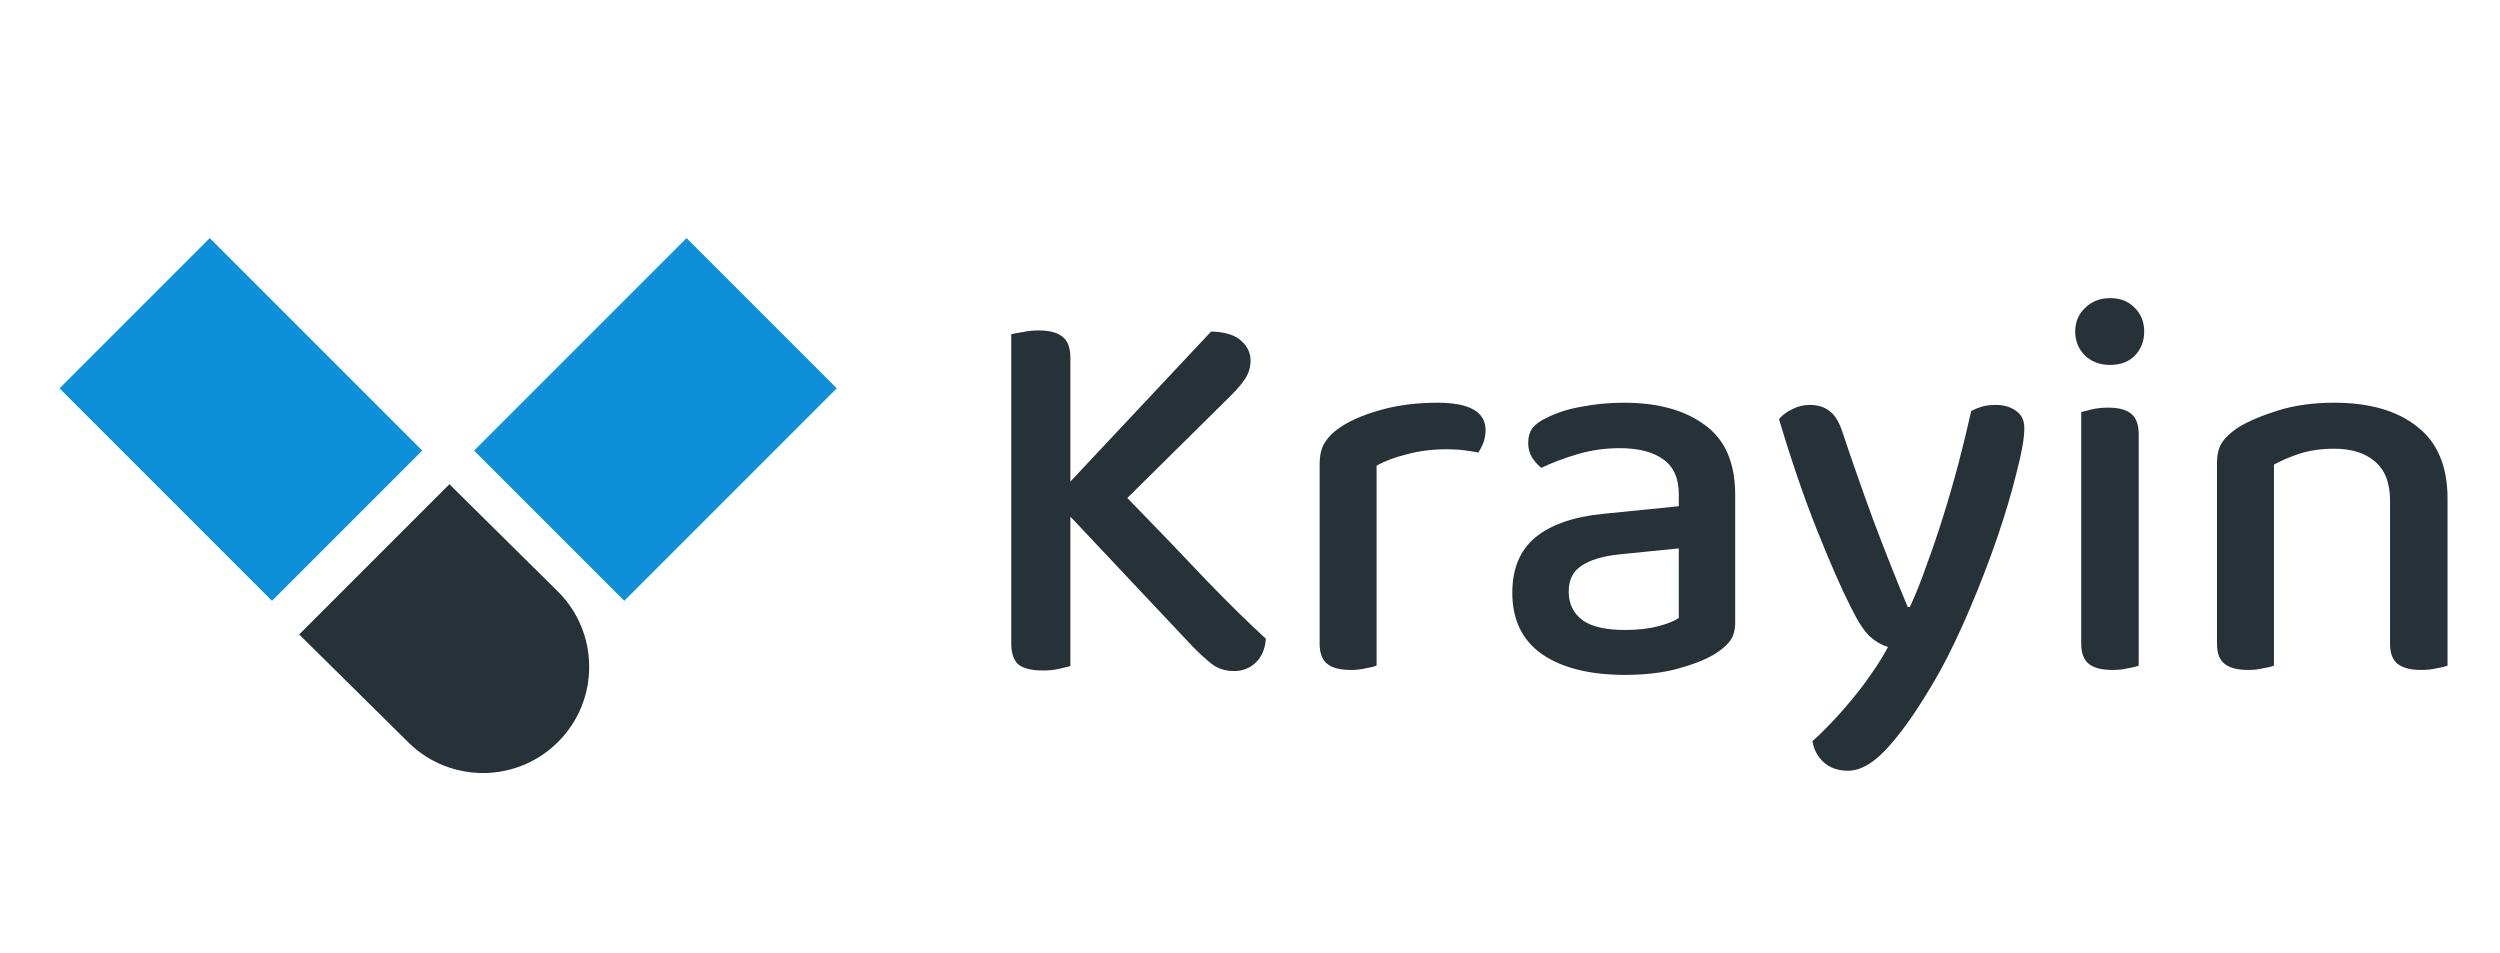
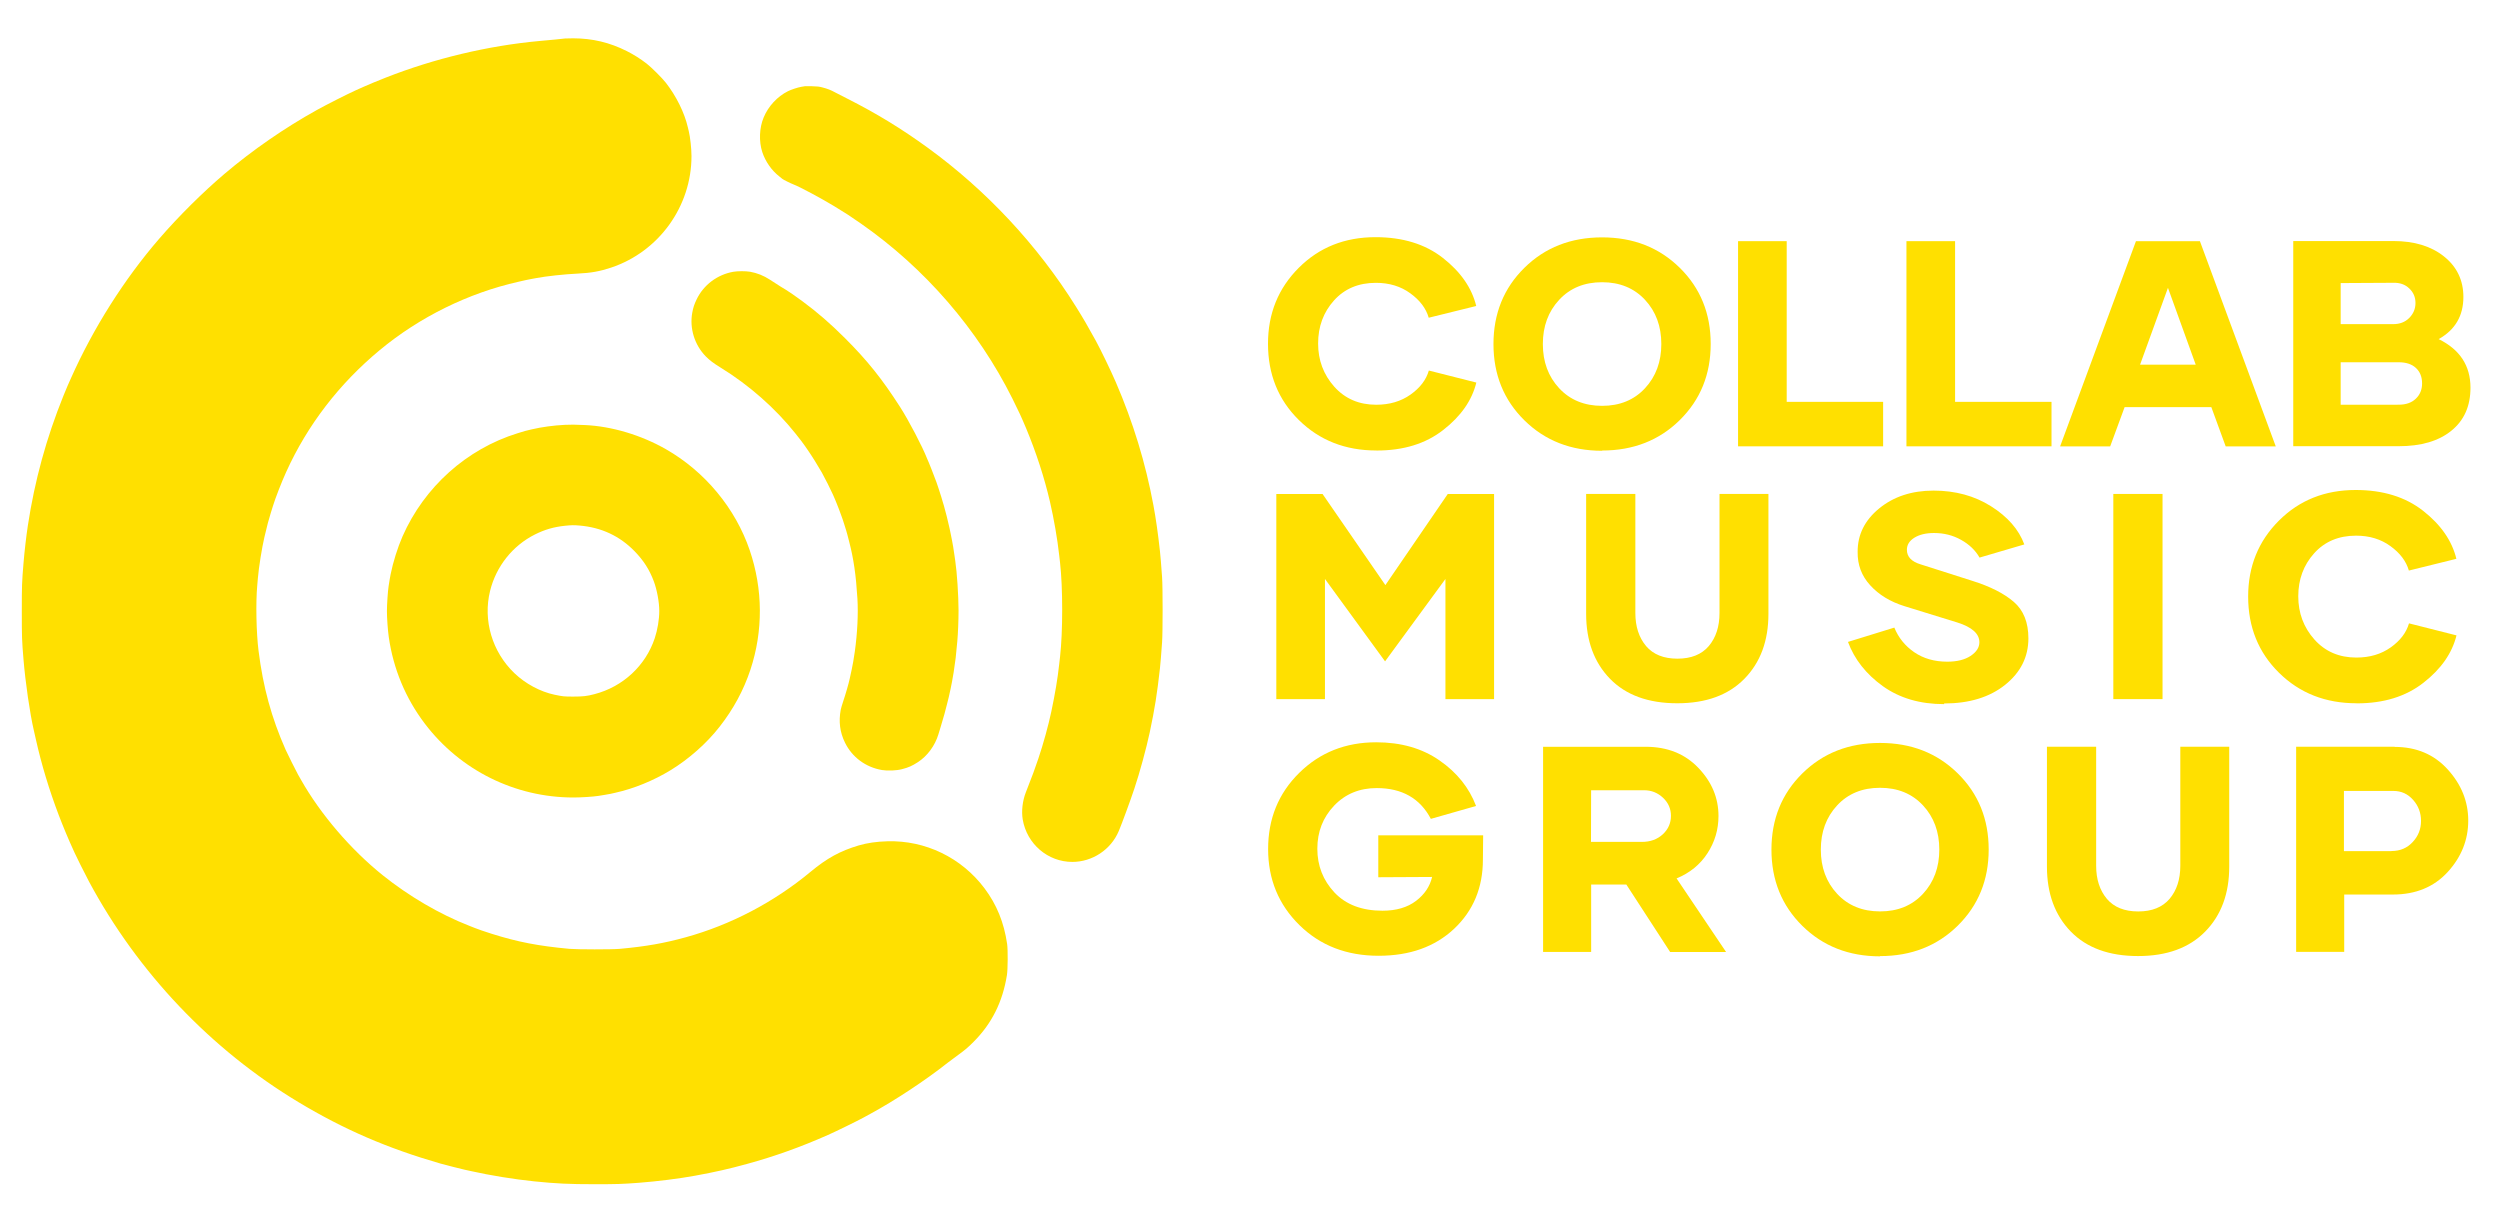
- <svg xmlns="http://www.w3.org/2000/svg" width="105" height="40" viewBox="0 0 105 40" fill="none">
-   <path d="M2.5 16.31L11.424 25.234L17.734 18.924L8.81 10L2.5 16.31Z" fill="#0E90D9" />
-   <path d="M35.145 16.31L26.221 25.234L19.911 18.924L28.835 10L35.145 16.31Z" fill="#0E90D9" />
-   <path d="M12.566 26.648L17.19 31.219C18.941 32.906 21.721 32.88 23.44 31.16C25.205 29.395 25.178 26.525 23.38 24.793L18.876 20.338L12.566 26.648Z" fill="#263238" />
-   <path d="M44.956 21.698V27.977C44.833 28.008 44.672 28.046 44.473 28.092C44.273 28.138 44.051 28.161 43.806 28.161C43.33 28.161 42.985 28.077 42.771 27.908C42.571 27.724 42.472 27.425 42.472 27.011V14.039C42.594 14.008 42.755 13.978 42.955 13.947C43.169 13.901 43.392 13.878 43.622 13.878C44.066 13.878 44.396 13.962 44.611 14.131C44.841 14.3 44.956 14.599 44.956 15.028V20.226L50.867 13.924C51.449 13.939 51.871 14.07 52.132 14.315C52.392 14.545 52.523 14.821 52.523 15.143C52.523 15.404 52.454 15.649 52.316 15.879C52.178 16.094 51.978 16.331 51.718 16.592L47.348 20.916C48.62 22.219 49.732 23.377 50.683 24.389C51.649 25.386 52.477 26.198 53.167 26.827C53.136 27.256 52.99 27.594 52.73 27.839C52.484 28.069 52.185 28.184 51.833 28.184C51.465 28.184 51.15 28.084 50.89 27.885C50.644 27.686 50.391 27.456 50.131 27.195L44.956 21.698ZM57.817 27.954C57.709 28 57.556 28.038 57.357 28.069C57.173 28.115 56.966 28.138 56.736 28.138C56.291 28.138 55.961 28.054 55.747 27.885C55.532 27.716 55.425 27.433 55.425 27.034V19.49C55.425 19.107 55.501 18.8 55.655 18.57C55.808 18.325 56.053 18.095 56.391 17.88C56.835 17.604 57.403 17.374 58.093 17.19C58.783 17.006 59.542 16.914 60.37 16.914C61.719 16.914 62.394 17.297 62.394 18.064C62.394 18.248 62.363 18.424 62.302 18.593C62.24 18.746 62.171 18.884 62.095 19.007C61.941 18.976 61.75 18.946 61.52 18.915C61.29 18.884 61.044 18.869 60.784 18.869C60.17 18.869 59.611 18.938 59.105 19.076C58.599 19.199 58.169 19.36 57.817 19.559V27.954ZM68.255 26.459C68.791 26.459 69.259 26.405 69.658 26.298C70.056 26.191 70.34 26.076 70.509 25.953V23.032L68.002 23.285C67.296 23.362 66.767 23.523 66.415 23.768C66.062 23.998 65.886 24.358 65.886 24.849C65.886 25.355 66.078 25.754 66.461 26.045C66.844 26.321 67.442 26.459 68.255 26.459ZM68.209 16.914C69.635 16.914 70.769 17.228 71.613 17.857C72.456 18.47 72.878 19.444 72.878 20.778V26.137C72.878 26.49 72.793 26.766 72.625 26.965C72.472 27.149 72.257 27.325 71.981 27.494C71.582 27.724 71.069 27.923 70.44 28.092C69.811 28.261 69.083 28.345 68.255 28.345C66.767 28.345 65.602 28.054 64.759 27.471C63.931 26.888 63.517 26.03 63.517 24.895C63.517 23.883 63.839 23.109 64.483 22.572C65.142 22.035 66.085 21.706 67.312 21.583L70.509 21.261V20.755C70.509 20.08 70.287 19.59 69.842 19.283C69.412 18.976 68.807 18.823 68.025 18.823C67.412 18.823 66.821 18.907 66.254 19.076C65.686 19.245 65.18 19.436 64.736 19.651C64.582 19.528 64.452 19.383 64.345 19.214C64.237 19.03 64.184 18.831 64.184 18.616C64.184 18.355 64.245 18.141 64.368 17.972C64.506 17.803 64.713 17.658 64.989 17.535C65.418 17.32 65.909 17.167 66.461 17.075C67.013 16.968 67.596 16.914 68.209 16.914ZM77.731 25.493C77.348 24.742 76.88 23.676 76.328 22.296C75.776 20.916 75.24 19.352 74.718 17.604C74.856 17.435 75.04 17.297 75.27 17.19C75.5 17.067 75.746 17.006 76.006 17.006C76.344 17.006 76.62 17.09 76.834 17.259C77.049 17.412 77.225 17.688 77.363 18.087C77.777 19.329 78.207 20.556 78.651 21.767C79.096 22.963 79.587 24.205 80.123 25.493H80.215C80.445 25.002 80.675 24.427 80.905 23.768C81.151 23.109 81.388 22.411 81.618 21.675C81.848 20.939 82.063 20.195 82.262 19.444C82.462 18.677 82.638 17.949 82.791 17.259C82.945 17.182 83.098 17.121 83.251 17.075C83.42 17.029 83.612 17.006 83.826 17.006C84.164 17.006 84.447 17.09 84.677 17.259C84.907 17.412 85.022 17.658 85.022 17.995C85.022 18.394 84.915 19.007 84.7 19.835C84.501 20.648 84.233 21.552 83.895 22.549C83.558 23.53 83.175 24.527 82.745 25.539C82.316 26.551 81.887 27.448 81.457 28.23C80.691 29.579 79.993 30.607 79.364 31.312C78.751 32.017 78.168 32.37 77.616 32.37C77.187 32.37 76.842 32.247 76.581 32.002C76.336 31.772 76.183 31.481 76.121 31.128C76.367 30.913 76.635 30.653 76.926 30.346C77.218 30.039 77.509 29.71 77.8 29.357C78.092 29.004 78.368 28.636 78.628 28.253C78.889 27.885 79.111 27.525 79.295 27.172C79.035 27.095 78.782 26.95 78.536 26.735C78.291 26.505 78.023 26.091 77.731 25.493ZM89.826 27.954C89.719 28 89.566 28.038 89.366 28.069C89.182 28.115 88.968 28.138 88.722 28.138C88.278 28.138 87.948 28.054 87.733 27.885C87.519 27.716 87.411 27.433 87.411 27.034V17.305C87.534 17.274 87.687 17.236 87.871 17.19C88.07 17.144 88.293 17.121 88.538 17.121C88.983 17.121 89.305 17.205 89.504 17.374C89.719 17.543 89.826 17.834 89.826 18.248V27.954ZM87.158 13.924C87.158 13.525 87.296 13.196 87.572 12.935C87.848 12.659 88.201 12.521 88.63 12.521C89.059 12.521 89.404 12.659 89.665 12.935C89.926 13.196 90.056 13.525 90.056 13.924C90.056 14.323 89.926 14.66 89.665 14.936C89.404 15.197 89.059 15.327 88.63 15.327C88.201 15.327 87.848 15.197 87.572 14.936C87.296 14.66 87.158 14.323 87.158 13.924ZM100.382 21.031C100.382 20.28 100.167 19.728 99.738 19.375C99.324 19.022 98.757 18.846 98.036 18.846C97.499 18.846 97.016 18.915 96.587 19.053C96.173 19.191 95.813 19.344 95.506 19.513V27.954C95.399 28 95.245 28.038 95.046 28.069C94.862 28.115 94.655 28.138 94.425 28.138C93.98 28.138 93.651 28.054 93.436 27.885C93.221 27.716 93.114 27.433 93.114 27.034V19.444C93.114 19.091 93.183 18.808 93.321 18.593C93.459 18.378 93.689 18.164 94.011 17.949C94.44 17.688 95 17.451 95.69 17.236C96.38 17.021 97.162 16.914 98.036 16.914C99.523 16.914 100.689 17.251 101.532 17.926C102.375 18.585 102.797 19.59 102.797 20.939V27.954C102.69 28 102.536 28.038 102.337 28.069C102.138 28.115 101.923 28.138 101.693 28.138C101.248 28.138 100.919 28.054 100.704 27.885C100.489 27.716 100.382 27.433 100.382 27.034V21.031Z" fill="#263238" />
+ <svg xmlns="http://www.w3.org/2000/svg" version="1.1" id="Layer_1" x="0px" y="0px" viewBox="0 0 6131.7 3014.7" style="enable-background:new 0 0 6131.7 3014.7;" xml:space="preserve">
+   <style type="text/css">
+ 	.st0{fill:#FFE000;}
+ </style>
+   <g transform="translate(0,3000) scale(0.1,-0.1)">
+     <path class="st0" d="M13859,29056c-2-2-108-14-234-25c-127-12-306-28-400-37c-1260-116-2567-428-3760-896c-183-72-441-178-550-228   c-33-15-118-53-190-85c-204-92-719-353-950-481c-798-443-1580-984-2270-1569c-527-447-1132-1048-1600-1590   c-859-994-1617-2193-2162-3415c-35-80-73-165-84-189s-58-136-104-250c-420-1041-702-2071-871-3176c-42-275-84-645-108-935   c-39-474-41-540-41-1175s2-703,41-1175c46-562,158-1335,254-1745c5-22,28-123,51-225c136-609,326-1236,560-1853   c108-283,245-610,345-826c24-51,44-95,44-98c0-11,269-548,354-707c1199-2231,2990-4117,5136-5408c1116-671,2182-1132,3485-1507   c85-25,534-139,590-150c22-5,94-21,160-35c467-105,1054-200,1548-251c540-55,853-70,1487-70c544,0,664,4,1080,35   c455,35,995,103,1385,175c509,94,817,164,1265,287c682,187,1319,415,1985,710c207,92,706,336,875,428c63,34,138,75,165,90   c601,326,1360,827,1901,1256c50,39,149,113,220,164c190,137,265,199,410,344c449,449,715,980,821,1641c22,140,25,620,5,760   c-77,530-255,968-557,1370c-564,750-1449,1178-2380,1151c-267-7-496-41-705-102c-453-135-778-313-1180-647   c-893-743-1956-1300-3060-1605c-533-147-974-225-1615-284c-191-18-1050-17-1240,0c-764,71-1262,167-1905,369   c-139,43-373,124-415,143c-11,5-74,30-139,55c-715,278-1481,726-2121,1240c-785,631-1522,1492-2000,2335c-27,47-61,108-77,135   c-38,66-265,522-302,605c-349,789-553,1536-665,2430c-55,435-70,1181-32,1595c6,61,13,144,16,185c21,259,99,745,160,1005   c70,299,103,423,159,603c14,45,37,117,50,160c62,201,211,585,327,840c520,1147,1298,2160,2294,2986c977,810,2172,1399,3400,1675   c77,18,158,36,180,41s78,16,125,25c47,8,108,19,135,25c242,46,685,94,1020,110c320,15,539,55,815,147c1172,392,1972,1503,1970,2737   c0,179-32,469-65,601c-2,11-14,58-25,105c-83,357-281,758-536,1087c-90,117-356,381-474,473c-156,120-316,221-485,306   c-423,213-843,313-1316,314C13951,29060,13861,29058,13859,29056z" />
+     <path class="st0" d="M19740,27885c-8-2-49-9-90-15c-82-14-245-67-324-107c-261-130-483-370-596-644c-107-256-119-584-34-848   c77-233,230-453,419-599c33-26,66-53,74-60c18-17,207-111,276-137c145-54,672-336,1000-535c271-164,399-247,650-423   c1571-1095,2868-2594,3718-4297c152-304,220-452,334-724c246-590,448-1211,585-1801c98-425,183-915,227-1315c6-52,15-135,21-185   c34-304,52-713,52-1150s-18-846-52-1150c-6-49-15-133-21-185c-39-358-101-726-194-1165c-71-336-195-787-317-1149   c-83-249-146-418-308-831c-81-207-110-459-76-664c101-600,616-1041,1216-1041c493,0,946,300,1139,755c76,180,283,741,384,1045   c130,387,295,994,377,1380c124,587,179,935,250,1570c11,92,32,350,52,635c18,245,18,1355,0,1600c-20,285-41,543-52,635   c-50,455-100,800-160,1125c-194,1044-497,2034-922,3020c-128,295-363,782-490,1015c-204,371-306,547-486,835   c-943,1510-2198,2856-3637,3901c-650,472-1261,845-1980,1208c-126,63-261,133-300,154c-94,52-181,86-301,117c-82,22-127,27-259,30   C19827,27887,19748,27887,19740,27885z" />
+     <path class="st0" d="M17985,23334c-392-69-730-323-900-679c-57-119-83-198-106-324c-70-385,56-790,331-1072c92-94,193-170,364-275   c696-427,1345-999,1842-1624c97-122,174-222,204-266c8-12,49-71,91-131c96-137,255-392,346-553c70-124,226-434,272-540   c13-30,34-79,47-108s24-55,24-58s7-20,15-37c21-46,102-260,126-331c11-33,24-70,29-81c4-11,23-67,40-125c18-58,39-125,47-150   c8-24,20-69,28-100c8-30,25-100,40-155c112-430,169-824,205-1411c22-375-1-840-64-1294c-22-157-55-348-75-435c-18-78-42-191-50-230   c-21-105-103-390-165-572c-24-70-48-155-55-188c-55-294-21-556,104-810c175-357,506-602,905-671c139-24,360-15,494,21   c159,41,247,80,386,170c234,150,423,407,506,684c9,31,34,112,55,181c66,214,127,432,159,571c18,74,36,150,42,169   c10,37,17,66,43,195c34,163,32,155,75,405c10,56,34,229,50,355c8,66,16,143,40,410c17,189,30,506,30,747c-1,374-38,939-80,1218   c-6,36-15,101-21,145c-21,148-42,280-59,360c-6,28-20,97-31,155c-12,58-25,123-30,145c-25,124-111,465-139,555c-5,14-16,52-26,85   c-9,33-24,83-32,110c-22,76-112,347-121,370c-5,11-21,54-36,95c-47,127-135,353-156,399c-11,24-29,64-39,90   c-121,308-449,934-665,1271c-442,689-802,1138-1349,1685c-358,358-679,636-1046,907c-156,115-375,267-396,275   c-17,6-226,139-399,252c-154,101-316,166-489,196C18287,23353,18093,23353,17985,23334z" />
+     <path class="st0" d="M13855,19580c-272-13-567-53-815-111c-152-35-158-37-345-95c-1249-386-2288-1317-2822-2529   c-119-270-234-637-292-930c-18-94-25-132-50-295c-19-117-41-452-41-610c0-167,21-465,45-632c111-781,412-1505,886-2129   c868-1142,2211-1809,3644-1809c191,0,481,19,610,39c33,6,105,17,160,26s118,20,140,25s74,16,115,26c454,100,940,299,1355,552   c451,275,887,661,1204,1067c340,434,589,895,756,1398c315,951,309,1974-17,2932c-350,1028-1098,1930-2053,2476   c-607,348-1334,565-1990,594C14071,19587,14020,19587,13855,19580z M14215,17110c536-46,985-256,1350-631c221-227,363-450,470-734   c79-211,135-514,135-731c0-206-43-462-111-667c-225-675-780-1190-1477-1372c-186-49-282-60-522-60c-226,0-248,2-460,46   c-347,73-713,269-984,529c-545,522-774,1295-596,2017c148,601,553,1110,1100,1384c244,122,464,185,740,214   C14021,17121,14069,17122,14215,17110z" />
+   </g>
+   <g>
+     <path class="st0" d="M3375.6,1104.9c-76,0-139.3-24.9-189.9-74.7S3110,918,3110,843.1c0-73.9,25.1-136,75.5-186.3   c50.1-50.1,112.8-75.1,188.1-75.1c66.9,0,122,17,165.3,50.9c43.7,34.2,71,73.5,81.8,117.9l-116.5,28.8c-6.6-22.9-21.6-42.9-45.3-60   c-23.4-17.1-51.5-25.6-84.2-25.6c-42.6,0-76.9,14.4-102.8,43.2s-39,64-39,105.6c0,40.9,13.2,76.3,39.7,106   c26.4,29.5,60.7,44.2,102.8,44.2c32.8,0,60.8-8.3,84.2-24.9c23.4-16.6,38.4-36.3,44.9-59l116.5,29.5   c-10.8,43.8-37.8,82.5-81.1,116.2c-43,33.7-97.4,50.5-163.2,50.5L3375.6,1104.9L3375.6,1104.9z" />
+     <path class="st0" d="M3929.4,1105.6c-76.5,0-140-24.9-190.6-74.7c-50.5-49.8-75.8-112.2-75.8-187c0-74.9,25.3-137.2,75.8-187   s114.1-74.7,190.6-74.7s140,24.9,190.6,74.7s75.8,112.1,75.8,186.7s-25.3,136.9-75.8,186.7s-114.1,74.7-190.6,74.7V1105.6z    M3929.4,995.4c43.5,0,78.6-14.4,105.3-43.2s40-64.9,40-108.4s-13.3-79.7-40-108.4s-61.8-43.2-105.3-43.2s-78.6,14.4-105.3,43.2   s-40,64.9-40,108.4s13.3,79.7,40,108.4S3885.9,995.4,3929.4,995.4z" />
+     <path class="st0" d="M4618.7,985.6v109.1h-355.8V591.5h119.3v394.1H4618.7z" />
+     <path class="st0" d="M5031.7,985.6v109.1h-355.8V591.5h119.3v394.1H5031.7z" />
+     <path class="st0" d="M5423.7,998.6H5211l-35.4,96.2h-122.8l186-503.2h156.9l186,503.2h-122.8L5423.7,998.6z M5385.4,894.4   l-68.1-188.5l-68.4,188.5H5385.4z" />
+     <path class="st0" d="M5981,831.6c52.2,25.5,78.3,65.3,78.3,119.3c0,45.2-15.7,80.4-47,105.6c-31.1,25.3-74.2,37.9-129.1,37.9   h-258.6V591.2h245.7c51.2,0,92.6,12.6,124.2,37.9c31.6,25.3,47.4,58.4,47.4,99.3c0,46.1-20.1,80.5-60.4,103.2L5981,831.6   L5981,831.6z M5740.9,694.3V795H5870c15.9,0,28.9-5,39-15.1c10.3-10.3,15.4-22.6,15.4-36.8c0-14.3-5.1-26.2-15.4-35.8   c-10.1-9.6-23-14.2-39-13.7L5740.9,694.3z M5883.1,992.6c18,0,32-4.9,42.1-14.7c10.3-9.8,15.4-22.3,15.4-37.5   c0-15.9-5-28.5-15.1-37.9s-24.2-14-42.5-14h-142.1v104.2L5883.1,992.6L5883.1,992.6z" />
+     <path class="st0" d="M3664.5,1211.5v503.2h-119.3V1420l-148.1,202.1L3249.7,1420v294.8h-119.3v-503.2h113.4l154.1,223.5l153-223.5   h113.6V1211.5z" />
+     <path class="st0" d="M4337.4,1211.5v294.1c0,66.2-19.7,119.3-59,159.3s-94.2,60-164.6,60c-70.9,0-125.9-20-164.9-60   c-39.1-40.2-58.6-93.3-58.6-159.3v-294.1H4011v292c0,33.2,8.8,60.2,26.3,81.1c17.5,20.6,43.2,30.9,76.9,30.9   c33.7,0,59.3-10.3,76.9-30.9c17.5-20.8,26.3-47.8,26.3-81.1v-292H4337.4z" />
+     <path class="st0" d="M4768.3,1727c-59.2,0-109.4-14.7-150.5-44.2c-40.9-29.5-69.4-65.6-85.3-108.4l113.7-35.1   c10.1,24.8,26.3,44.9,48.8,60.4c22.5,15.4,49.5,23.2,81.1,23.2c23.6,0,42.6-4.7,56.9-14c14.5-9.6,21.8-20.8,21.8-33.7   c0-20.8-18-37-54-48.4l-129.5-40c-34.9-10.8-62.9-27.8-84.2-51.2c-21.1-22.9-31.4-50.3-30.9-82.1c-0.2-41.9,17.3-77.3,52.6-106.3   c35.6-29.2,80.1-43.9,133.7-43.9c53.3,0,100.2,12.8,140.7,38.3c40.9,25.7,68.2,57,81.8,93.7l-109.8,32.3   c-10.1-17.8-25.2-32.3-45.3-43.5c-19.9-11.2-42-16.8-66.3-16.8c-19.9,0-36,3.9-48.4,11.6c-12.2,7.7-18.2,17.5-18.2,29.5   c0,17.1,11.2,29,33.7,35.8l126.7,40.4c44,13.8,77.9,31,101.8,51.6s35.8,50.4,35.8,89.5c0,45.6-19.1,83.6-57.2,114.1   c-38.1,30.4-88,45.6-149.5,45.6L4768.3,1727z" />
+     <path class="st0" d="M5183.3,1211.5H5304v503.2h-120.7V1211.5z" />
+     <path class="st0" d="M5779.7,1724.9c-76,0-139.3-24.9-189.9-74.7s-75.8-112.2-75.8-187c0-73.9,25.1-136,75.5-186.3   c50.1-50.1,112.8-75.1,188.1-75.1c66.9,0,122,17,165.3,50.9c43.7,34.2,71,73.5,81.8,117.9l-116.5,28.8c-6.6-22.9-21.6-42.9-45.3-60   c-23.4-17.1-51.5-25.6-84.2-25.6c-42.6,0-76.9,14.4-102.8,43.2s-39,64-39,105.6c0,40.9,13.2,76.3,39.7,106   c26.4,29.5,60.7,44.2,102.8,44.2c32.8,0,60.8-8.3,84.2-24.9c23.4-16.6,38.4-36.3,44.9-59l116.5,29.5   c-10.8,43.8-37.8,82.5-81.1,116.2c-43,33.7-97.4,50.5-163.2,50.5h-1V1724.9z" />
+     <path class="st0" d="M3637.1,2108c0,69-23.5,125.6-70.5,169.9c-47,44.2-108.8,66.3-185.3,66.3c-78.4,0-143.1-25-194.1-75.1   c-51.2-50.3-76.9-112.5-76.9-186.7c0-74.4,25.4-136.6,76.2-186.7s113.7-75.1,188.8-75.1c61.1,0,112.9,14.9,155.5,44.6   c42.8,29.7,72.6,66.9,89.5,111.6l-110.9,31.6c-26.4-50.3-70.7-75.5-132.7-75.5c-42.3,0-77.2,14.4-104.6,43.2   c-27.4,28.8-41.1,64-41.1,105.6s14,77.4,42.1,107.4c28.1,29.7,67.3,44.6,117.6,44.6c33.9,0,61.4-8.1,82.5-24.2   c20.8-15.9,33.9-35.4,39.3-58.6l-132,0.7v-102.8h257.2L3637.1,2108z" />
+     <path class="st0" d="M3988.9,2169.5h-86.3v165.3h-117.9v-503.2h251.6c53.1,0,96.2,17.2,129.1,51.6c33,34.4,49.5,73.8,49.5,118.3   c0,33-9,63.4-27,91.2s-43.3,48.4-75.8,61.8l121.4,180.4h-137.2L3988.9,2169.5z M3902.2,2064.9h124.9c20.6,0,37.7-6.2,51.2-18.6   c13.3-12.4,20-27.5,20-45.3c0-17.3-6.4-32-19.3-44.2c-13.1-12.4-28.7-18.6-46.7-18.6h-129.8L3902.2,2064.9z" />
+     <path class="st0" d="M4611.2,2345.6c-76.5,0-140-24.9-190.6-74.7c-50.5-49.8-75.8-112.2-75.8-187c0-74.9,25.3-137.2,75.8-187   s114.1-74.7,190.6-74.7s140,24.9,190.6,74.7s75.8,112.1,75.8,186.7c0,74.6-25.3,136.9-75.8,186.7s-114.1,74.7-190.6,74.7V2345.6z    M4611.2,2235.4c43.5,0,78.6-14.4,105.3-43.2s40-64.9,40-108.4s-13.3-79.7-40-108.4s-61.8-43.2-105.3-43.2s-78.6,14.4-105.3,43.2   s-40,64.9-40,108.4s13.3,79.7,40,108.4S4567.7,2235.4,4611.2,2235.4z" />
+     <path class="st0" d="M5467.6,1831.5v294.1c0,66.2-19.7,119.3-59,159.3s-94.2,60-164.6,60c-70.9,0-125.9-20-164.9-60   c-39.1-40.2-58.6-93.3-58.6-159.3v-294.1h120.7v292c0,33.2,8.8,60.2,26.3,81.1c17.5,20.6,43.2,30.9,76.9,30.9s59.3-10.3,76.9-30.9   c17.5-20.8,26.3-47.8,26.3-81.1v-292H5467.6z" />
+     <path class="st0" d="M5873.1,1831.9c53.6,0,97.1,18.5,130.5,55.4c33.5,37,50.2,78.7,50.2,125.3c0,47.3-16.8,89.4-50.5,126.3   c-33.7,36.7-78.5,55.1-134.4,55.1h-119.3v140.7h-117.9v-503.2h242.1L5873.1,1831.9z M5865.7,2087.3c21.1,0,38.4-7.4,51.9-22.1   c13.6-14.5,20.4-31.7,20.4-51.6s-6.4-37.1-19.3-51.6c-12.9-14.7-29-22.1-48.4-22.1h-121.4v147.7h116.5L5865.7,2087.3z" />
+   </g>
</svg>
